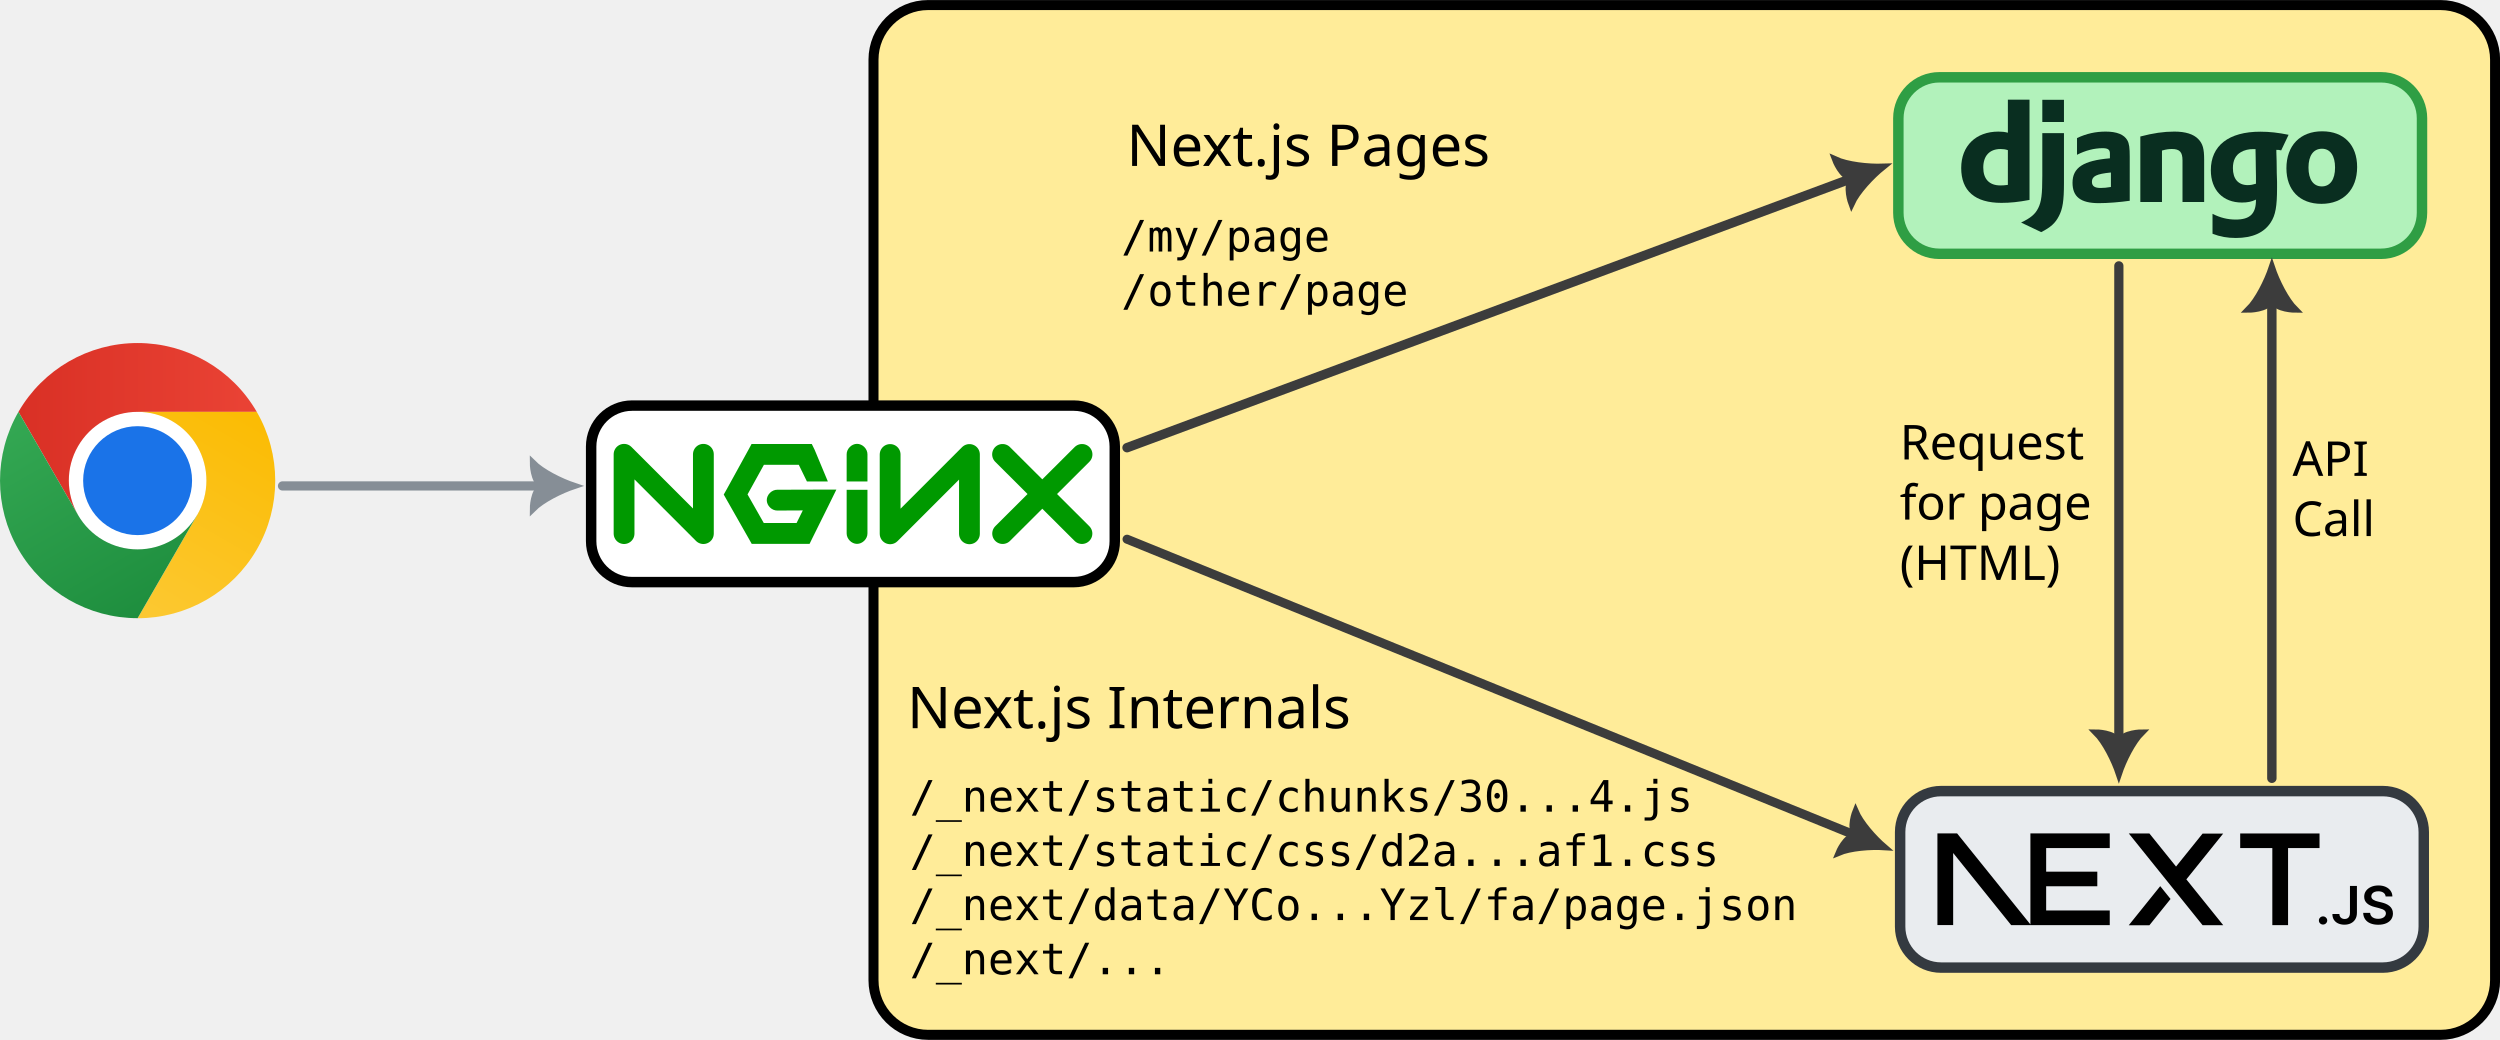
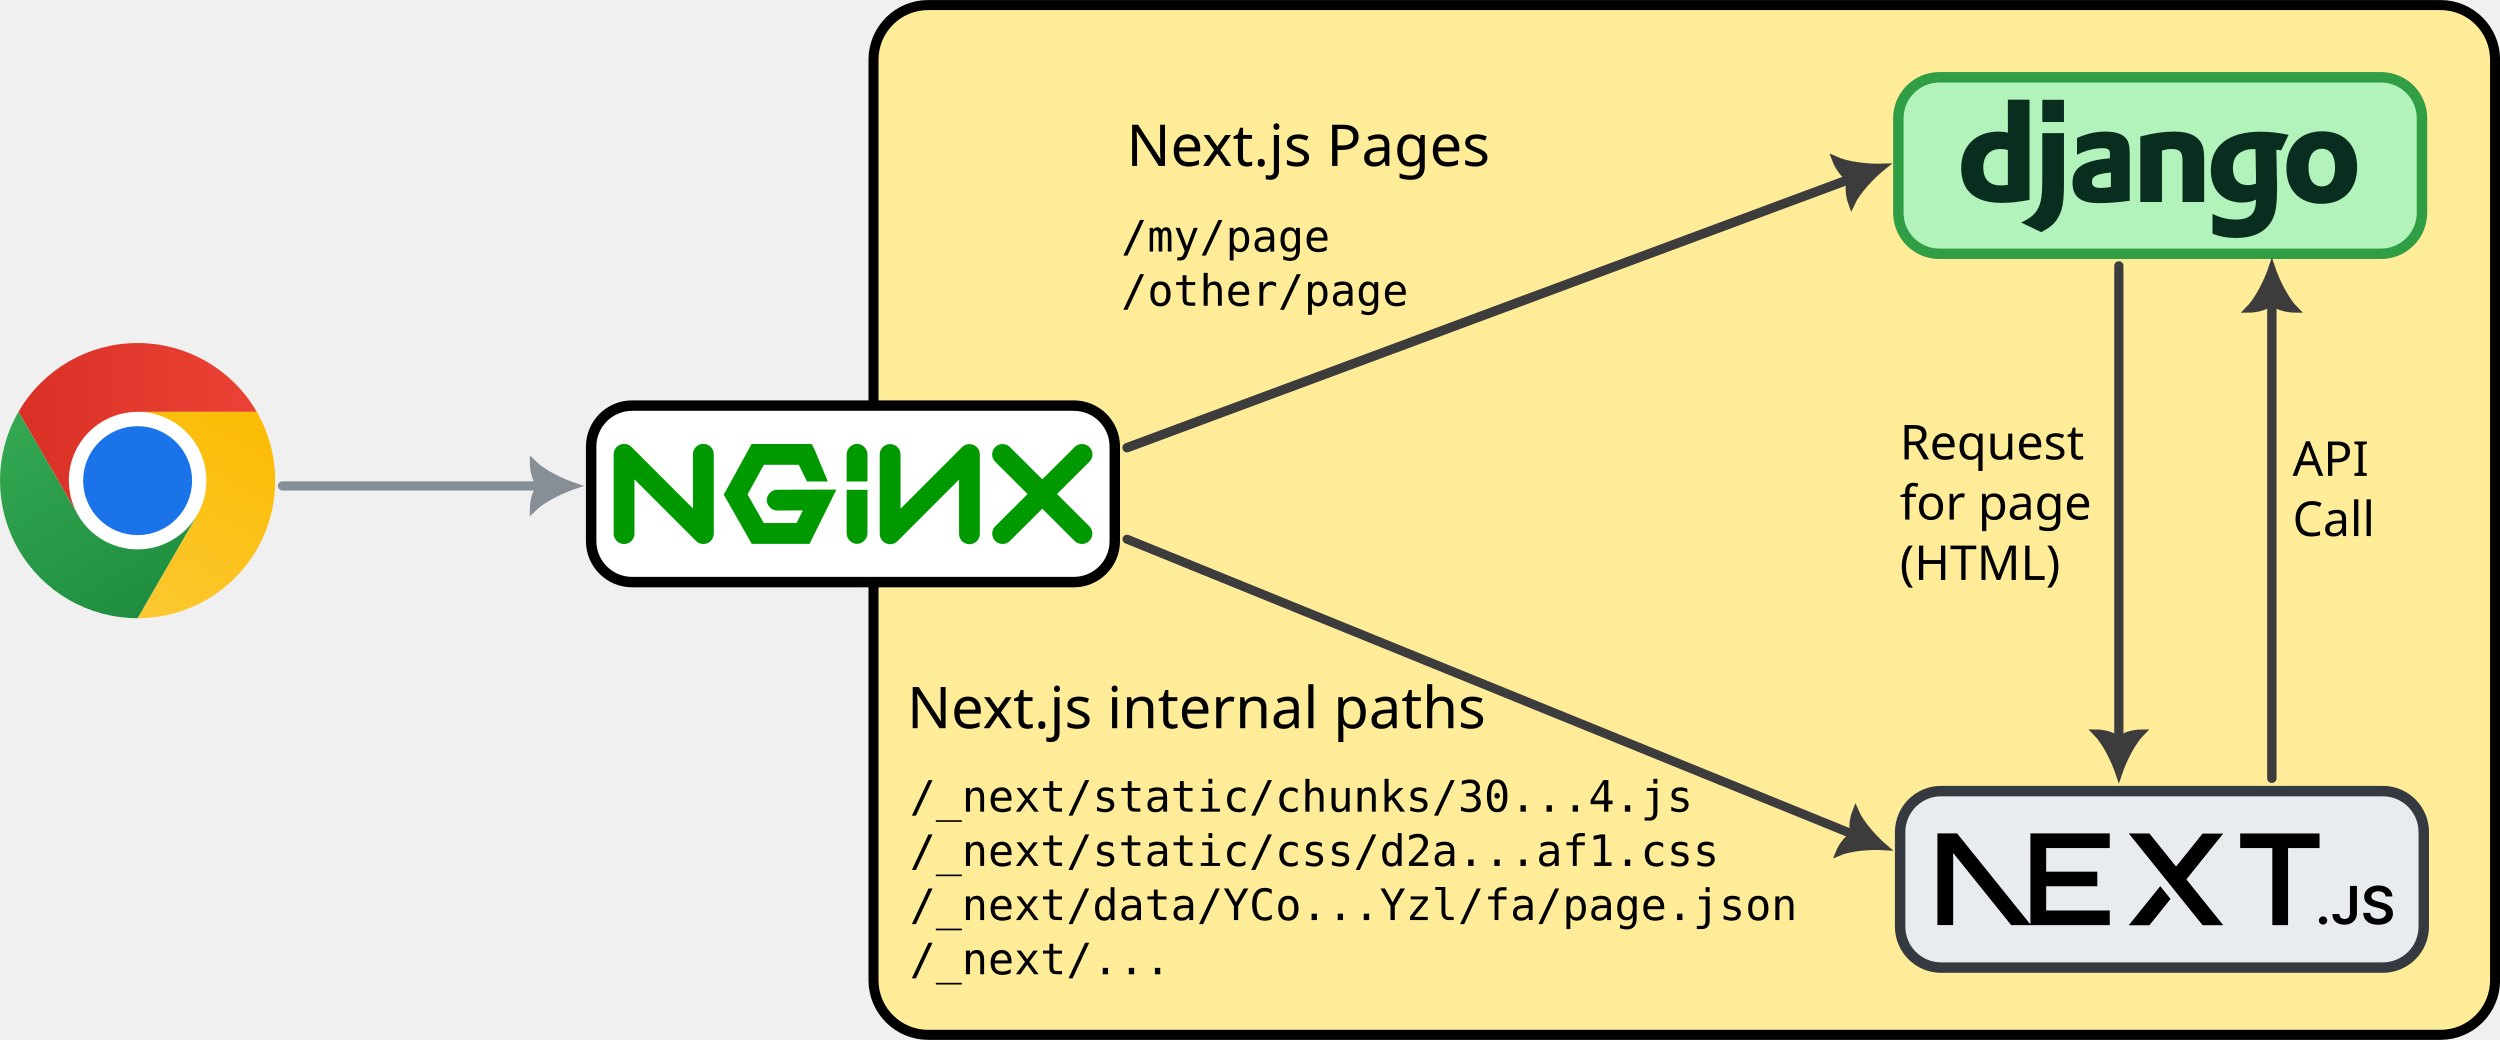
- <svg xmlns="http://www.w3.org/2000/svg" xmlns:xlink="http://www.w3.org/1999/xlink" width="183mm" height="76.11mm" version="1.1" viewBox="0 0 183 76.11" xml:space="preserve">
+ <svg xmlns="http://www.w3.org/2000/svg" xmlns:xlink="http://www.w3.org/1999/xlink" version="1.1" viewBox="0 0 183 76.11" xml:space="preserve">
  <defs>
    <marker id="marker30" overflow="visible" markerHeight="1" markerWidth="1" orient="auto-start-reverse" preserveAspectRatio="xMidYMid" viewBox="0 0 1 1">
      <path transform="scale(.5)" d="m6 0c-3 1-7 3-9 5 0 0 0-4 2-5-2-1-2-5-2-5 2 2 6 4 9 5z" fill="context-stroke" fill-rule="evenodd" stroke="context-stroke" stroke-width="1pt" />
    </marker>
    <marker id="marker28" overflow="visible" markerHeight="1" markerWidth="1" orient="auto-start-reverse" preserveAspectRatio="xMidYMid" viewBox="0 0 1 1">
      <path transform="scale(.5)" d="m6 0c-3 1-7 3-9 5 0 0 0-4 2-5-2-1-2-5-2-5 2 2 6 4 9 5z" fill="context-stroke" fill-rule="evenodd" stroke="context-stroke" stroke-width="1pt" />
    </marker>
    <marker id="marker26" overflow="visible" markerHeight="1" markerWidth="1" orient="auto-start-reverse" preserveAspectRatio="xMidYMid" viewBox="0 0 1 1">
      <path transform="scale(.5)" d="m6 0c-3 1-7 3-9 5 0 0 0-4 2-5-2-1-2-5-2-5 2 2 6 4 9 5z" fill="context-stroke" fill-rule="evenodd" stroke="context-stroke" stroke-width="1pt" />
    </marker>
    <marker id="marker24" overflow="visible" markerHeight="1" markerWidth="1" orient="auto-start-reverse" preserveAspectRatio="xMidYMid" viewBox="0 0 1 1">
      <path transform="scale(.5)" d="m6 0c-3 1-7 3-9 5 0 0 0-4 2-5-2-1-2-5-2-5 2 2 6 4 9 5z" fill="context-stroke" fill-rule="evenodd" stroke="context-stroke" stroke-width="1pt" />
    </marker>
    <marker id="ArrowTriangleStylized" overflow="visible" markerHeight="1" markerWidth="1" orient="auto-start-reverse" preserveAspectRatio="xMidYMid" viewBox="0 0 1 1">
      <path transform="scale(.5)" d="m6 0c-3 1-7 3-9 5 0 0 0-4 2-5-2-1-2-5-2-5 2 2 6 4 9 5z" fill="context-stroke" fill-rule="evenodd" stroke="context-stroke" stroke-width="1pt" />
    </marker>
    <linearGradient id="a" x1="3.217" x2="44.78" y1="15" y2="15" gradientUnits="userSpaceOnUse">
      <stop stop-color="#d93025" offset="0" />
      <stop stop-color="#ea4335" offset="1" />
    </linearGradient>
    <linearGradient id="b" x1="20.72" x2="41.5" y1="47.68" y2="11.68" gradientUnits="userSpaceOnUse">
      <stop stop-color="#fcc934" offset="0" />
      <stop stop-color="#fbbc04" offset="1" />
    </linearGradient>
    <linearGradient id="c" x1="26.6" x2="5.816" y1="46.5" y2="10.51" gradientUnits="userSpaceOnUse">
      <stop stop-color="#1e8e3e" offset="0" />
      <stop stop-color="#34a853" offset="1" />
    </linearGradient>
  </defs>
  <g transform="translate(-23.3 -68.83)">
    <rect x="87.24" y="69.2" width="118.7" height="75.38" rx="4" ry="4" fill="#ffec99" stroke="#000" stroke-linecap="round" stroke-linejoin="round" stroke-miterlimit="7.7" stroke-width=".734" style="paint-order:normal" />
    <g transform="matrix(.4197 0 0 .4197 23.3 93.94)">
      <circle cx="24" cy="23.99" r="12" fill="#fff" />
      <path d="m3.215 36a24 24 0 1 0 8.785-32.78 24 24 0 0 0-8.785 32.78zm31.18-18a12 12 0 1 1-16.39-4.392 12 12 0 0 1 16.39 4.392z" fill="none" />
      <path d="m24 12h20.78a23.99 23.99 0 0 0-41.56 0.003l10.39 18 0.009-0.002a11.99 11.99 0 0 1 10.38-18z" fill="url(#a)" />
      <circle cx="24" cy="24" r="9.5" fill="#1a73e8" />
      <path d="m34.39 30-10.39 18a23.99 23.99 0 0 0 20.78-36h-20.78l-0.003 0.009a11.98 11.98 0 0 1 10.39 17.99z" fill="url(#b)" />
      <path d="m13.61 30-10.39-18a23.99 23.99 0 0 0 20.78 35.99l10.39-18-0.007-0.007a11.99 11.99 0 0 1-20.78 7e-3z" fill="url(#c)" />
    </g>
    <g transform="translate(5.902 -11.88)">
      <rect x="60.67" y="110.4" width="38.33" height="12.92" rx="3" ry="3" fill="#fff" stroke="#000" stroke-linecap="round" stroke-linejoin="round" stroke-miterlimit="7.7" stroke-width=".765" />
      <g transform="matrix(.3046 0 0 .3046 58.8 109.8)">
        <path id="a-3" d="m14.05 32.73v-19.06l19.06 19.06v-19.06" fill="none" stroke="#090" stroke-linecap="round" stroke-linejoin="round" stroke-width="5" />
        <path d="m44.69 11.19-0.688 1.281-5.312 9.656-0.688 1.219 0.688 1.219 5.312 9.344 0.719 1.281h13.91l0.688-1.406 3.969-8 1.781-3.625h-4.031l-10.16 0.031c-1.321-0.019-2.536 1.179-2.536 2.5s1.215 2.519 2.536 2.5l6.125-0.031-1.5 3.031h-7.875l-3.906-6.875 3.938-7.125h8.377l1.953 4.008h5.031l-3.172-7.602-0.688-1.406h-12.97z" fill="#090" />
        <path d="m70.01 11.16c-1.309 0.016-2.485 1.222-2.469 2.531v6.515h5v-6.515c0.017-1.33-1.201-2.548-2.531-2.531z" fill="#090" />
        <use transform="matrix(-1 0 0 1 111.1 .04842)" width="744.094" height="1052.362" xlink:href="#a-3" />
        <g transform="translate(.1059 .3301)">
          <path id="b-6" d="m104.9 13.37 19.08 19.02" fill="none" stroke="#090" stroke-linecap="round" stroke-linejoin="round" stroke-width="5" />
          <use transform="matrix(-1 0 0 1 228.9 0)" width="744.094" height="1052.362" xlink:href="#b-6" />
        </g>
        <path d="m70.01 35.2c-1.309-0.016-2.485-1.222-2.469-2.531v-10.46h5v10.46c0.017 1.33-1.201 2.548-2.531 2.531z" fill="#090" />
      </g>
    </g>
    <g transform="translate(29.79 .4381)">
      <rect x="132.6" y="126.3" width="38.33" height="12.92" rx="3" ry="3" fill="#e9ecef" stroke="#343a40" stroke-linecap="round" stroke-linejoin="round" stroke-miterlimit="7.7" stroke-width=".765" />
      <path d="m163.3 129.4v1.072h-2.304v5.64h-1.152v-5.64h-2.352v-1.072zm0.259 6.072c0.081 0 0.152 0.029 0.212 0.088 0.061 0.059 0.091 0.128 0.092 0.21-7.3e-4 0.055-0.015 0.106-0.043 0.151-0.029 0.046-0.066 0.082-0.112 0.108-0.045 0.027-0.095 0.041-0.15 0.041-0.084 0-0.156-0.029-0.216-0.088-0.06-0.058-0.09-0.129-0.089-0.213-7.4e-4 -0.082 0.029-0.151 0.089-0.21 0.06-0.058 0.132-0.088 0.216-0.088zm-22.83 0.639-4.248-5.28v5.277h-1.152v-6.712h1.44l5.367 6.664 7e-5 -5.589-4.7e-4 -1.072h5.808v1.072h-4.655v1.725h3.744v1.072h-3.744v1.771h4.655v1.072zm10.91-2.853 0.755 0.939-1.547 1.923h-1.512zm-0.792-3.855 1.949 2.421 1.943-2.413 1.508-2e-3 -2.696 3.353 2.7 3.354h-1.512l-5.4-6.712zm14.68 3.84h0.51v1.967c-7.4e-4 0.181-0.04 0.335-0.116 0.465-0.077 0.13-0.184 0.229-0.322 0.299-0.137 0.069-0.297 0.105-0.478 0.105-0.166 0-0.315-0.03-0.448-0.088-0.133-0.058-0.238-0.146-0.315-0.262-0.078-0.115-0.116-0.259-0.116-0.431h0.511c7.3e-4 0.075 0.018 0.141 0.051 0.195 0.033 0.055 0.078 0.096 0.136 0.125 0.059 0.029 0.126 0.044 0.201 0.044 0.082 0 0.152-0.017 0.209-0.051 0.057-0.034 0.101-0.085 0.131-0.152 0.03-0.067 0.045-0.15 0.046-0.248zm2.611 0.769c-0.012-0.119-0.067-0.212-0.162-0.278-0.096-0.067-0.22-0.1-0.372-0.1-0.107 0-0.199 0.016-0.276 0.048-0.076 0.032-0.136 0.075-0.176 0.13-0.041 0.055-0.061 0.117-0.062 0.187 0 0.059 0.014 0.109 0.041 0.151 0.027 0.043 0.064 0.079 0.112 0.108 0.047 0.03 0.099 0.055 0.156 0.075 0.058 0.02 0.116 0.037 0.173 0.051l0.266 0.065c0.107 0.025 0.211 0.058 0.31 0.1 0.099 0.042 0.189 0.095 0.268 0.158 0.079 0.064 0.141 0.141 0.187 0.231 0.046 0.09 0.07 0.195 0.07 0.317 0 0.164-0.042 0.308-0.127 0.432-0.085 0.124-0.208 0.221-0.368 0.291-0.16 0.069-0.354 0.105-0.582 0.105-0.22 0-0.412-0.034-0.574-0.102-0.162-0.067-0.289-0.165-0.38-0.295-0.091-0.129-0.141-0.287-0.147-0.472h0.506c7e-3 0.097 0.038 0.178 0.091 0.243 0.054 0.065 0.124 0.112 0.21 0.145 0.087 0.032 0.183 0.048 0.29 0.048 0.112 0 0.21-0.017 0.295-0.05 0.084-0.033 0.151-0.079 0.198-0.139 0.048-0.059 0.073-0.129 0.073-0.209-7.4e-4 -0.073-0.023-0.134-0.065-0.181-0.043-0.048-0.102-0.088-0.178-0.12-0.076-0.032-0.165-0.061-0.267-0.087l-0.323-0.082c-0.233-0.059-0.418-0.149-0.553-0.27-0.136-0.121-0.203-0.281-0.203-0.481 0-0.165 0.045-0.309 0.137-0.433 0.09-0.124 0.215-0.22 0.371-0.288 0.158-0.069 0.336-0.103 0.534-0.103 0.201 0 0.378 0.034 0.53 0.103 0.152 0.069 0.272 0.164 0.358 0.285 0.087 0.121 0.132 0.261 0.134 0.418z" stroke-width=".065" />
    </g>
    <rect transform="translate(27.16 -3.942)" x="135.1" y="78.43" width="38.33" height="12.92" rx="3" ry="3" fill="#b2f2bb" stroke="#2f9e44" stroke-linecap="round" stroke-linejoin="round" stroke-miterlimit="7.7" stroke-width=".765" />
    <g transform="translate(27.16 -3.942)" fill="none">
      <g transform="matrix(.06639 0 0 .06639 139.7 80.07)" fill="#092e20">
        <g fill="#092e20">
          <g fill="#092e20">
            <path d="m51.46 0h23.87v110.5c-12.25 2.325-21.24 3.255-31 3.255-29.14-1e-3 -44.33-13.18-44.33-38.44 0-24.34 16.12-40.15 41.08-40.15 3.875 0 6.82 0.309 10.39 1.239zm0 55.62c-2.79-0.929-5.115-1.239-8.06-1.239-12.09 0-19.07 7.441-19.07 20.46 0 12.71 6.666 19.69 18.91 19.69 2.634 0 4.805-0.155 8.215-0.619z" />
            <path d="m113.3 36.86v55.34c0 19.07-1.395 28.21-5.58 36.12-3.876 7.597-8.992 12.4-19.53 17.67l-22.17-10.54c10.54-4.96 15.66-9.299 18.91-15.97 3.411-6.82 4.497-14.73 4.497-35.5v-47.12zm-23.87-36.74h23.87v24.49h-23.87z" />
            <path d="m127.7 42.29c10.54-4.959 20.62-7.129 31.62-7.129 12.25 0 20.31 3.254 23.87 9.61 2.014 3.565 2.634 8.215 2.634 18.14v48.52c-10.7 1.55-24.18 2.636-34.1 2.636-20 0-28.99-6.978-28.99-22.48 0-16.74 11.94-24.49 41.23-26.97v-5.27c0-4.34-2.17-5.889-8.216-5.889-8.835 0-18.76 2.48-28.06 7.286v-18.45zm37.36 37.98c-15.81 1.55-20.93 4.031-20.93 10.23 0 4.65 2.946 6.82 9.456 6.82 3.566 0 6.82-0.309 11.47-1.084z" />
            <path d="m197.5 40.58c14.1-3.72 25.73-5.424 37.51-5.424 12.25 0 21.08 2.789 26.35 8.215 4.96 5.114 6.509 10.69 6.509 22.63v46.81h-23.87v-45.88c0-9.145-3.1-12.56-11.62-12.56-3.255 0-6.2 0.31-11.01 1.705v56.73h-23.87z" />
            <path d="m277.1 125.8c8.372 4.34 16.74 6.354 25.58 6.354 15.66 0 22.32-6.354 22.32-21.55v-0.465c-4.65 2.324-9.301 3.255-15.5 3.255-20.93 0-34.26-13.8-34.26-35.65 0-27.13 19.69-42.47 54.56-42.47 10.23 0 19.69 1.084 31.16 3.409l-8.174 17.22c-6.356-1.24-0.509-0.166-5.312-0.631v2.481l0.309 10.07 0.154 13.02c0.155 3.254 0.155 6.51 0.311 9.765v6.511c0 20.46-1.705 30.07-6.82 37.98-7.441 11.63-20.31 17.36-38.6 17.36-9.301 0-17.36-1.395-25.73-4.651v-22.01zm47.43-71.31h-0.774-1.706c-4.649-0.155-10.07 1.084-13.8 3.409-5.734 3.256-8.681 9.147-8.681 17.52 0 11.94 5.892 18.76 16.43 18.76 3.255 0 5.891-0.621 8.99-1.55v-8.215c0-2.79-0.154-5.892-0.154-9.146l-0.154-11-0.156-7.906v-1.861z" />
            <path d="m398.1 34.85c23.87 0 38.44 15.04 38.44 39.37 0 24.96-15.19 40.61-39.37 40.61-23.87 0-38.6-15.04-38.6-39.22 1e-3 -25.11 15.19-40.77 39.53-40.77zm-0.467 60.76c9.147 0 14.57-7.596 14.57-20.77 0-13.02-5.271-20.77-14.42-20.77-9.457 0-14.88 7.597-14.88 20.77 1e-3 13.18 5.427 20.77 14.73 20.77z" />
          </g>
        </g>
      </g>
    </g>
    <g fill="#000000" stroke-linecap="round" stroke-linejoin="round" stroke-miterlimit="7.7" stroke-width=".2">
      <g font-family="sans-serif">
        <text x="105.767" y="80.974" font-size="4.233px" style="font-variant-caps:normal;font-variant-east-asian:normal;font-variant-ligatures:normal;font-variant-numeric:normal;paint-order:normal" xml:space="preserve">
          <tspan x="105.767" y="80.974" fill="#000000" font-family="sans-serif" font-size="4.233px" stroke-width=".2" style="font-variant-caps:normal;font-variant-east-asian:normal;font-variant-ligatures:normal;font-variant-numeric:normal">Next.js Pages</tspan>
        </text>
        <text x="162.369" y="102.461" font-size="3.528px" style="font-variant-caps:normal;font-variant-east-asian:normal;font-variant-ligatures:normal;font-variant-numeric:normal;paint-order:normal" xml:space="preserve">
          <tspan x="162.369" y="102.461" style="font-variant-caps:normal;font-variant-east-asian:normal;font-variant-ligatures:normal;font-variant-numeric:normal">Request</tspan>
          <tspan x="162.369" y="106.871" style="font-variant-caps:normal;font-variant-east-asian:normal;font-variant-ligatures:normal;font-variant-numeric:normal">for page</tspan>
          <tspan x="162.369" y="111.28" style="font-variant-caps:normal;font-variant-east-asian:normal;font-variant-ligatures:normal;font-variant-numeric:normal">(HTML)</tspan>
        </text>
        <text x="191.112" y="103.664" font-size="3.528px" style="font-variant-caps:normal;font-variant-east-asian:normal;font-variant-ligatures:normal;font-variant-numeric:normal;paint-order:normal" xml:space="preserve">
          <tspan x="191.112" y="103.664" style="font-variant-caps:normal;font-variant-east-asian:normal;font-variant-ligatures:normal;font-variant-numeric:normal">API</tspan>
          <tspan x="191.112" y="108.074" style="font-variant-caps:normal;font-variant-east-asian:normal;font-variant-ligatures:normal;font-variant-numeric:normal">Call</tspan>
        </text>
      </g>
      <g>
        <text x="105.374" y="87.244" font-family="Monospace" font-size="3.175px" style="font-variant-caps:normal;font-variant-east-asian:normal;font-variant-ligatures:normal;font-variant-numeric:normal;paint-order:normal" xml:space="preserve">
          <tspan x="105.374" y="87.244" style="font-variant-caps:normal;font-variant-east-asian:normal;font-variant-ligatures:normal;font-variant-numeric:normal">/my/page</tspan>
          <tspan x="105.374" y="91.213" style="font-variant-caps:normal;font-variant-east-asian:normal;font-variant-ligatures:normal;font-variant-numeric:normal">/other/page</tspan>
        </text>
        <text x="89.704" y="122.13" font-family="sans-serif" font-size="4.233px" style="font-variant-caps:normal;font-variant-east-asian:normal;font-variant-ligatures:normal;font-variant-numeric:normal;paint-order:normal" xml:space="preserve">
-           <tspan x="89.704" y="122.13" fill="#000000" font-family="sans-serif" font-size="4.233px" stroke-width=".2" style="font-variant-caps:normal;font-variant-east-asian:normal;font-variant-ligatures:normal;font-variant-numeric:normal">Next.js Internals</tspan>
+           <tspan x="89.704" y="122.13" fill="#000000" font-family="sans-serif" font-size="4.233px" stroke-width=".2" style="font-variant-caps:normal;font-variant-east-asian:normal;font-variant-ligatures:normal;font-variant-numeric:normal">Next.js internal paths</tspan>
        </text>
        <text x="89.892" y="128.246" font-family="Monospace" font-size="3.175px" style="font-variant-caps:normal;font-variant-east-asian:normal;font-variant-ligatures:normal;font-variant-numeric:normal;paint-order:normal" xml:space="preserve">
          <tspan x="89.892" y="128.246" style="font-variant-caps:normal;font-variant-east-asian:normal;font-variant-ligatures:normal;font-variant-numeric:normal">/_next/static/chunks/30...4.js</tspan>
          <tspan x="89.892" y="132.215" style="font-variant-caps:normal;font-variant-east-asian:normal;font-variant-ligatures:normal;font-variant-numeric:normal">/_next/static/css/d2a...af1.css</tspan>
          <tspan x="89.892" y="136.183" style="font-variant-caps:normal;font-variant-east-asian:normal;font-variant-ligatures:normal;font-variant-numeric:normal">/_next/data/YCo...Yzl/fa/page.json</tspan>
          <tspan x="89.892" y="140.152" style="font-variant-caps:normal;font-variant-east-asian:normal;font-variant-ligatures:normal;font-variant-numeric:normal">/_next/...</tspan>
        </text>
      </g>
    </g>
    <g fill="#092e20" stroke-linecap="round" stroke-linejoin="round" stroke-miterlimit="7.7">
      <path d="m43.98 104.4h19.34" marker-end="url(#ArrowTriangleStylized)" stroke="#868e96" stroke-width=".676" style="paint-order:normal" />
      <g stroke="#3c3c3c">
        <path d="m105.8 101.6 53.4-19.84" marker-end="url(#marker24)" stroke-width=".691" style="paint-order:normal" />
        <path d="m105.8 108.3 53.62 21.8" marker-end="url(#marker26)" stroke-width=".661" style="paint-order:normal" />
        <path d="m178.4 88.29v35.17" marker-end="url(#marker28)" stroke-width=".675" style="paint-order:normal" />
        <path d="m189.6 125.8v-35.34" marker-end="url(#marker30)" stroke-width=".688" style="paint-order:normal" />
      </g>
    </g>
  </g>
</svg>
